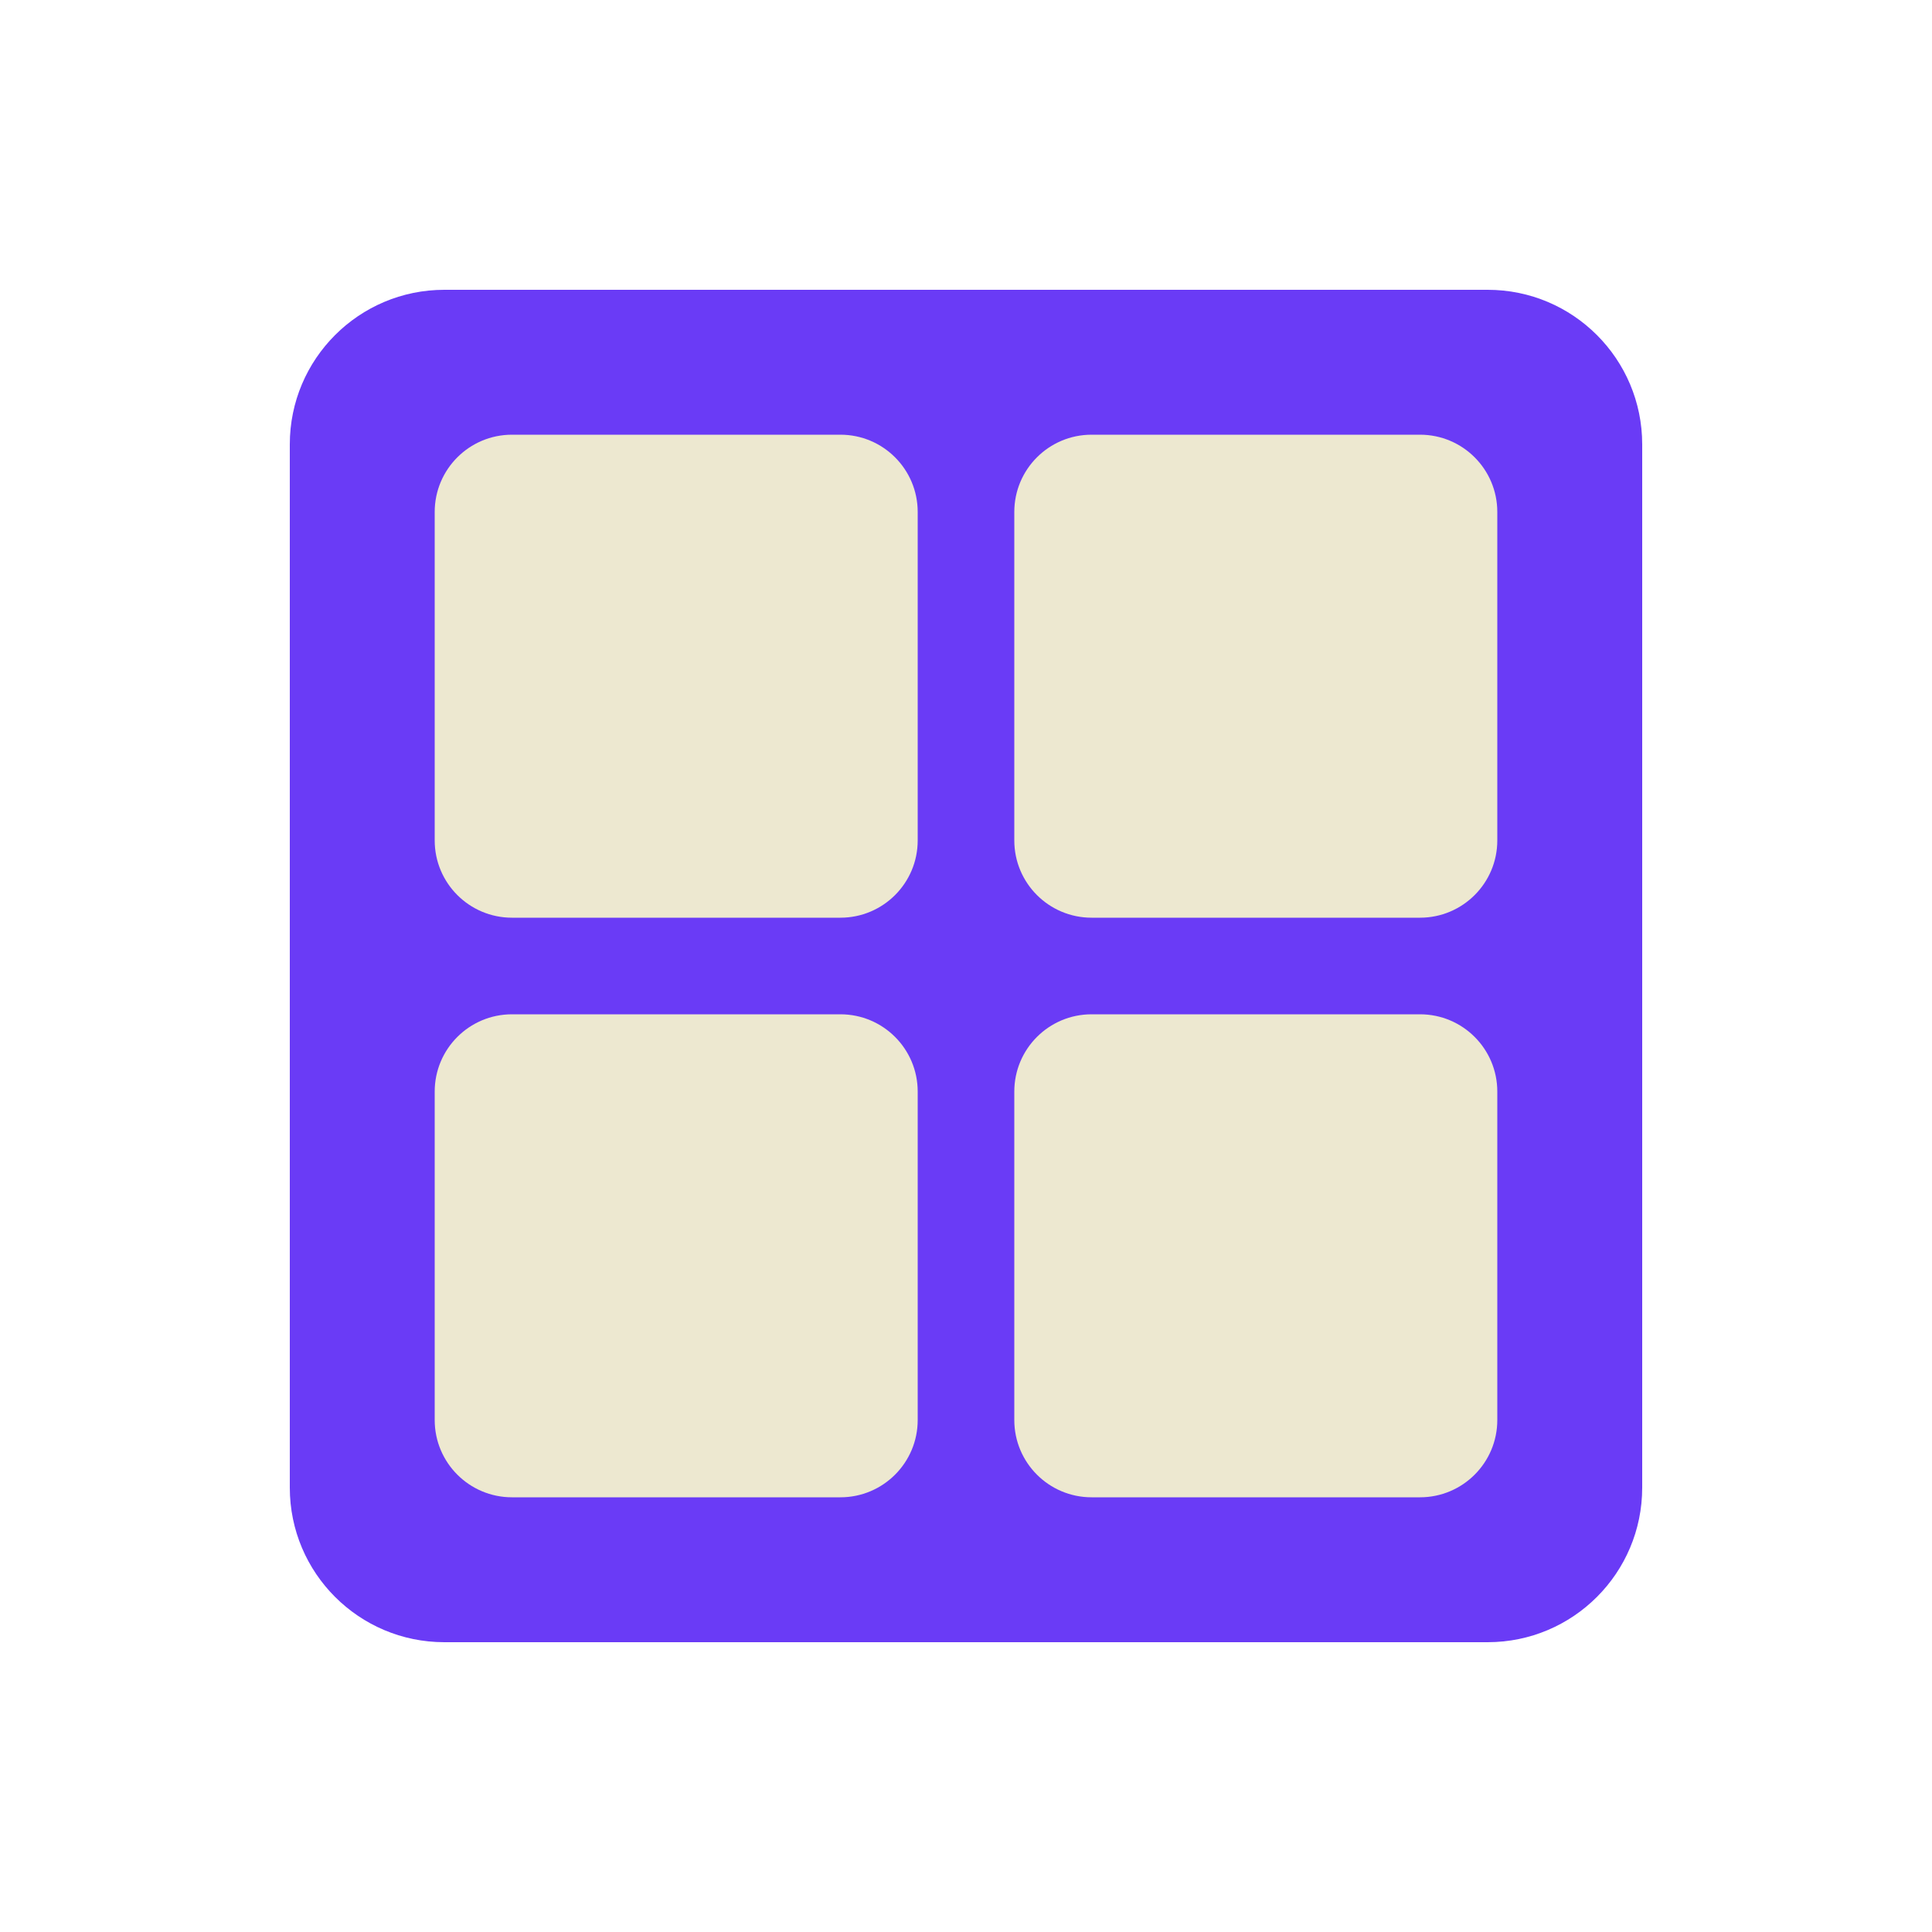
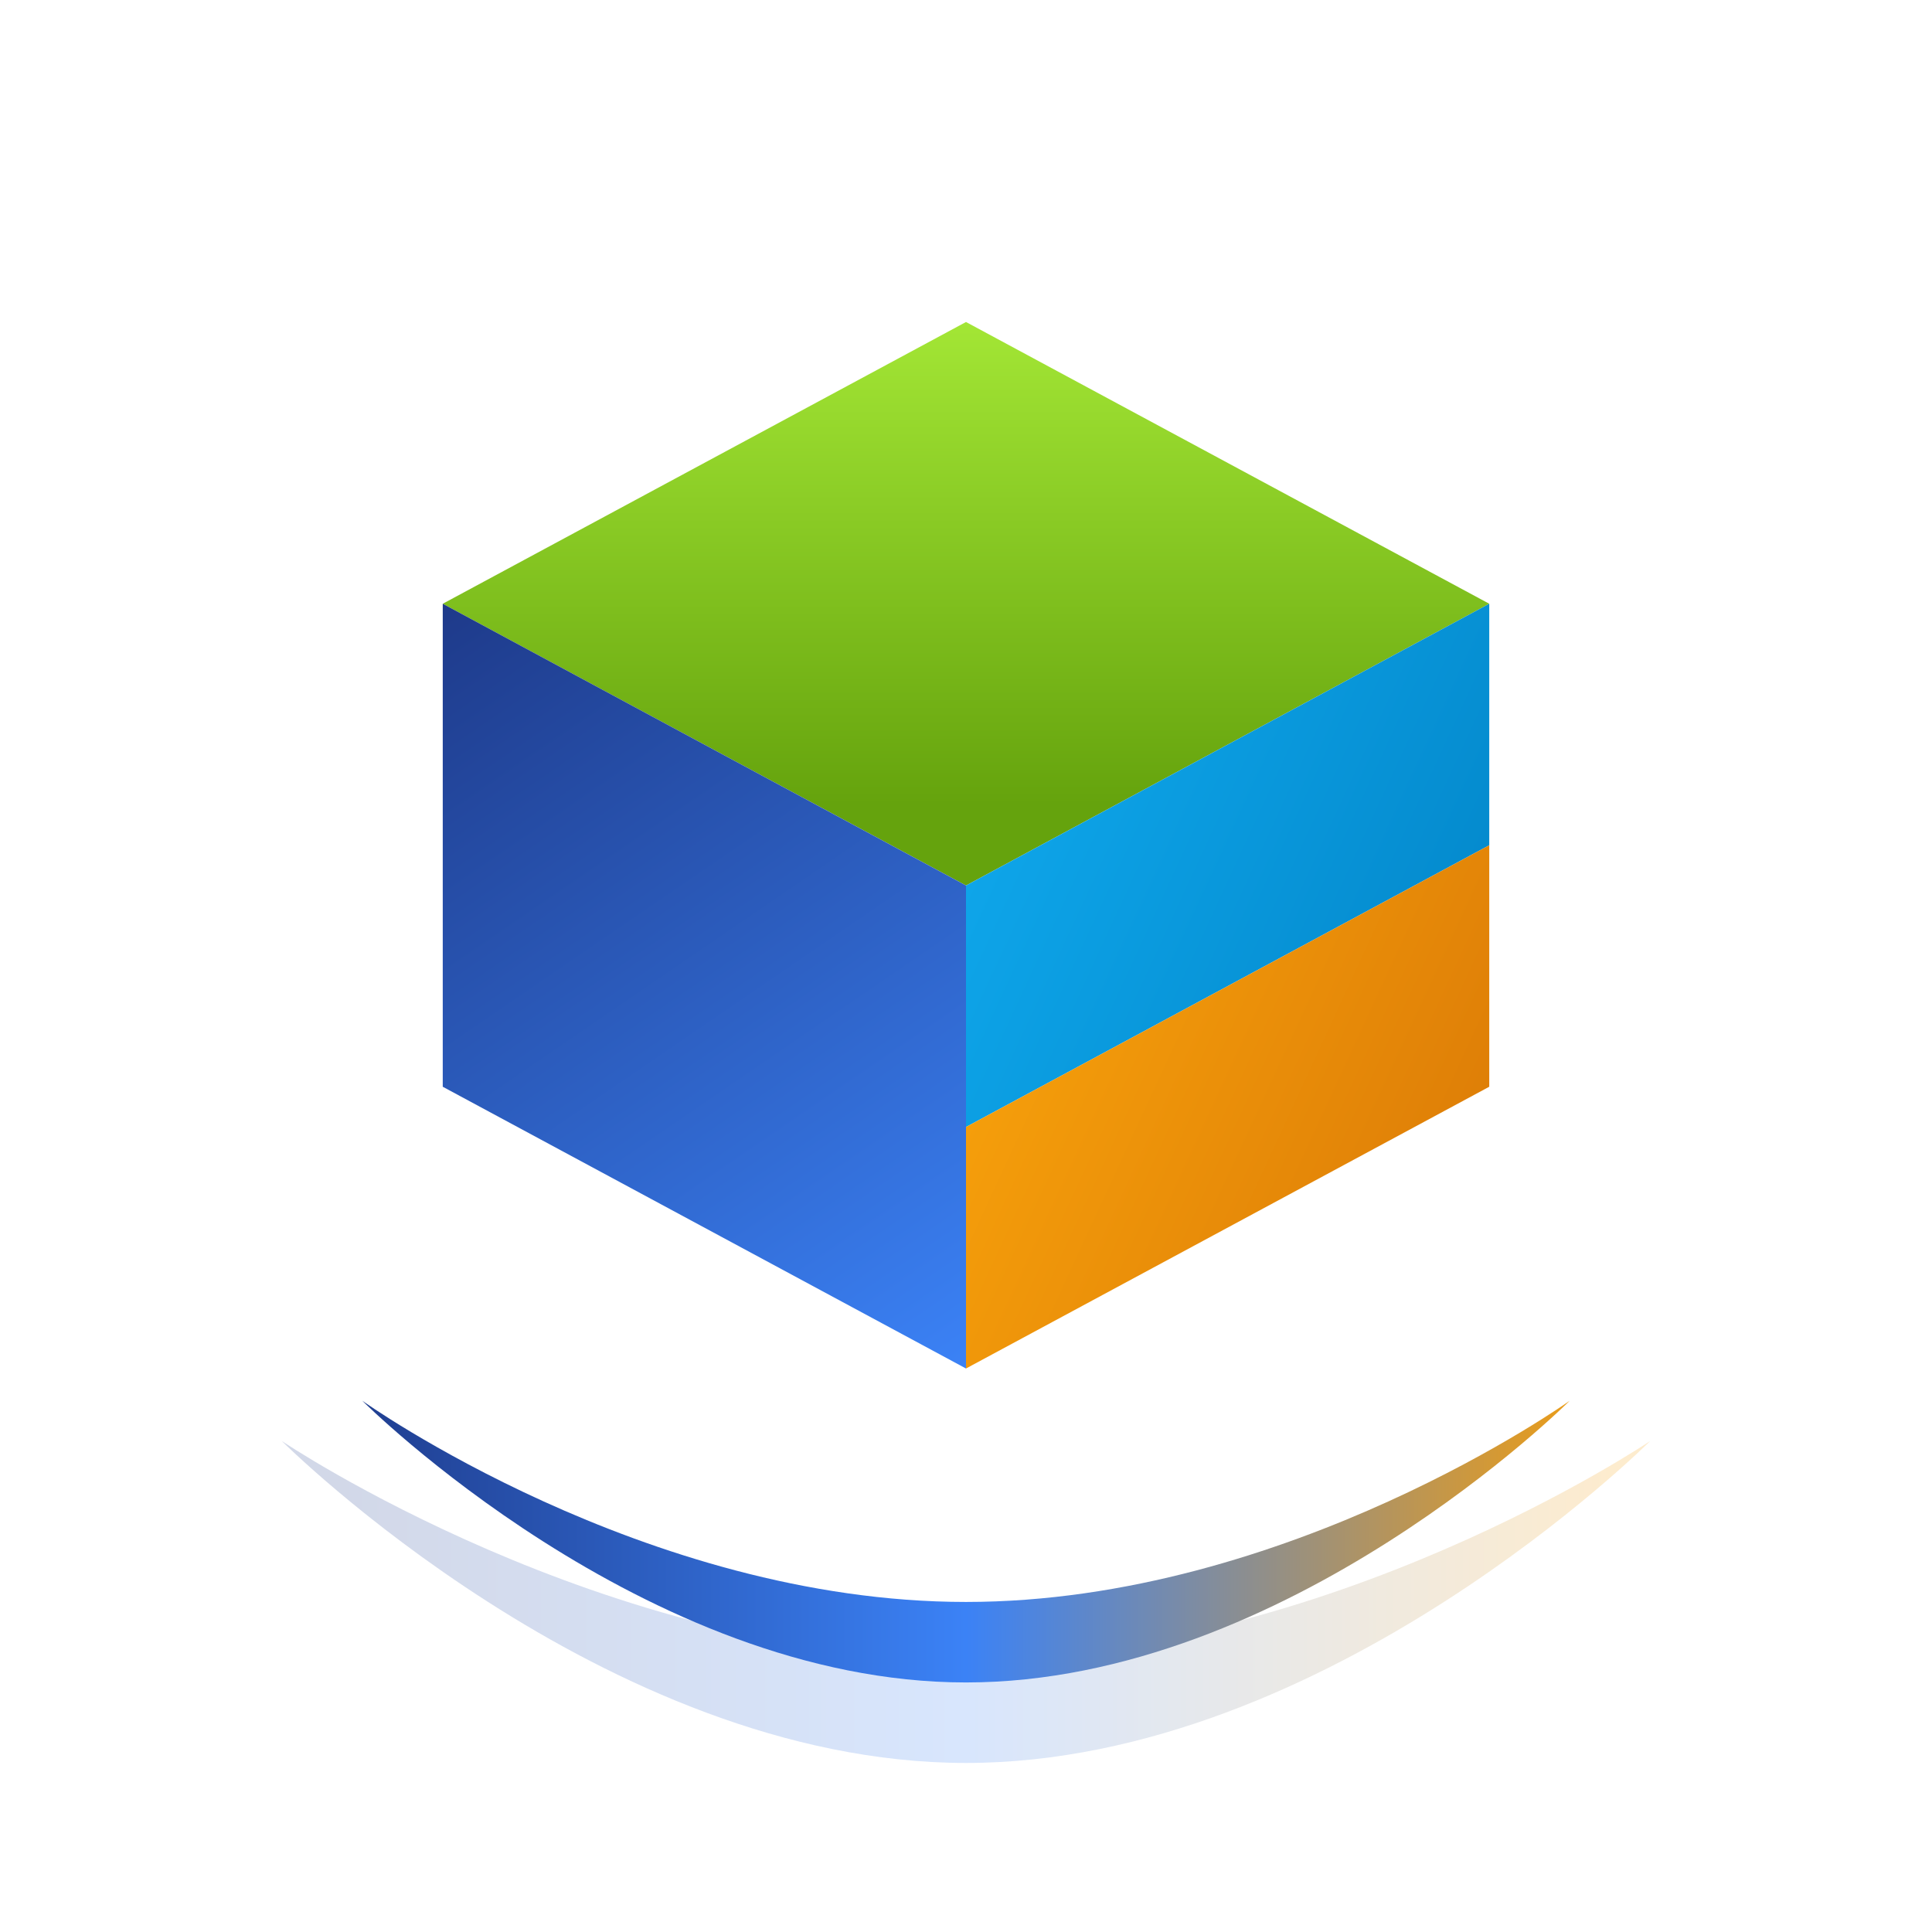
- <svg xmlns="http://www.w3.org/2000/svg" width="200" height="200" viewBox="0 0 200 200" fill="none">
-   <path d="M154 30H46C37.163 30 30 37.163 30 46V154C30 162.837 37.163 170 46 170H154C162.837 170 170 162.837 170 154V46C170 37.163 162.837 30 154 30Z" fill="#6A3BF6" />
-   <path d="M87 105H53C48.582 105 45 108.582 45 113V147C45 151.418 48.582 155 53 155H87C91.418 155 95 151.418 95 147V113C95 108.582 91.418 105 87 105Z" fill="#EDE8D0" />
-   <path d="M147 105H113C108.582 105 105 108.582 105 113V147C105 151.418 108.582 155 113 155H147C151.418 155 155 151.418 155 147V113C155 108.582 151.418 105 147 105Z" fill="#EDE8D0" />
-   <path d="M87 45H53C48.582 45 45 48.582 45 53V87C45 91.418 48.582 95 53 95H87C91.418 95 95 91.418 95 87V53C95 48.582 91.418 45 87 45Z" fill="#EDE8D0" />
-   <path d="M147 45H113C108.582 45 105 48.582 105 53V87C105 91.418 108.582 95 113 95H147C151.418 95 155 91.418 155 87V53C155 48.582 151.418 45 147 45Z" fill="#EDE8D0" />
+ <svg xmlns="http://www.w3.org/2000/svg" width="240" height="240" viewBox="0 0 240 240" fill="none">
+   <defs>
+     <linearGradient id="top-grad" x1="120" y1="40" x2="120" y2="100" gradientUnits="userSpaceOnUse">
+       <stop offset="0%" stop-color="#A3E635" />
+       <stop offset="100%" stop-color="#65A30D" />
+     </linearGradient>
+     <linearGradient id="left-grad" x1="55" y1="75" x2="120" y2="170" gradientUnits="userSpaceOnUse">
+       <stop offset="0%" stop-color="#1E3A8A" />
+       <stop offset="100%" stop-color="#3B82F6" />
+     </linearGradient>
+     <linearGradient id="right-grad-top" x1="120" y1="110" x2="185" y2="140" gradientUnits="userSpaceOnUse">
+       <stop offset="0%" stop-color="#0EA5E9" />
+       <stop offset="100%" stop-color="#0284C7" />
+     </linearGradient>
+     <linearGradient id="right-grad-bottom" x1="120" y1="140" x2="185" y2="170" gradientUnits="userSpaceOnUse">
+       <stop offset="0%" stop-color="#F59E0B" />
+       <stop offset="100%" stop-color="#D97706" />
+     </linearGradient>
+     <linearGradient id="swoosh-grad" x1="40" y1="180" x2="200" y2="180" gradientUnits="userSpaceOnUse">
+       <stop offset="0%" stop-color="#1E3A8A" />
+       <stop offset="50%" stop-color="#3B82F6" />
+       <stop offset="100%" stop-color="#F59E0B" />
+     </linearGradient>
+   </defs>
+   <g>
+     <path d="M120 40L185 75L120 110L55 75L120 40Z" fill="url(#top-grad)" />
+     <path d="M55 75L120 110V170L55 135V75Z" fill="url(#left-grad)" />
+     <path d="M120 110L185 75V105L120 140V110Z" fill="url(#right-grad-top)" />
+     <path d="M120 140L185 105V135L120 170V140Z" fill="url(#right-grad-bottom)" />
+   </g>
+   <g transform="translate(0, -6)">
+     <path d="M35 185C35 185 75 225 120 225C165 225 205 185 205 185C205 185 165 212 120 212C75 212 35 185 35 185Z" fill="url(#swoosh-grad)" fill-opacity="0.2" />
+     <path d="M45 180C45 180 80 215 120 215C160 215 195 180 195 180C195 180 160 205 120 205C80 205 45 180 45 180Z" fill="url(#swoosh-grad)" />
+   </g>
</svg>
